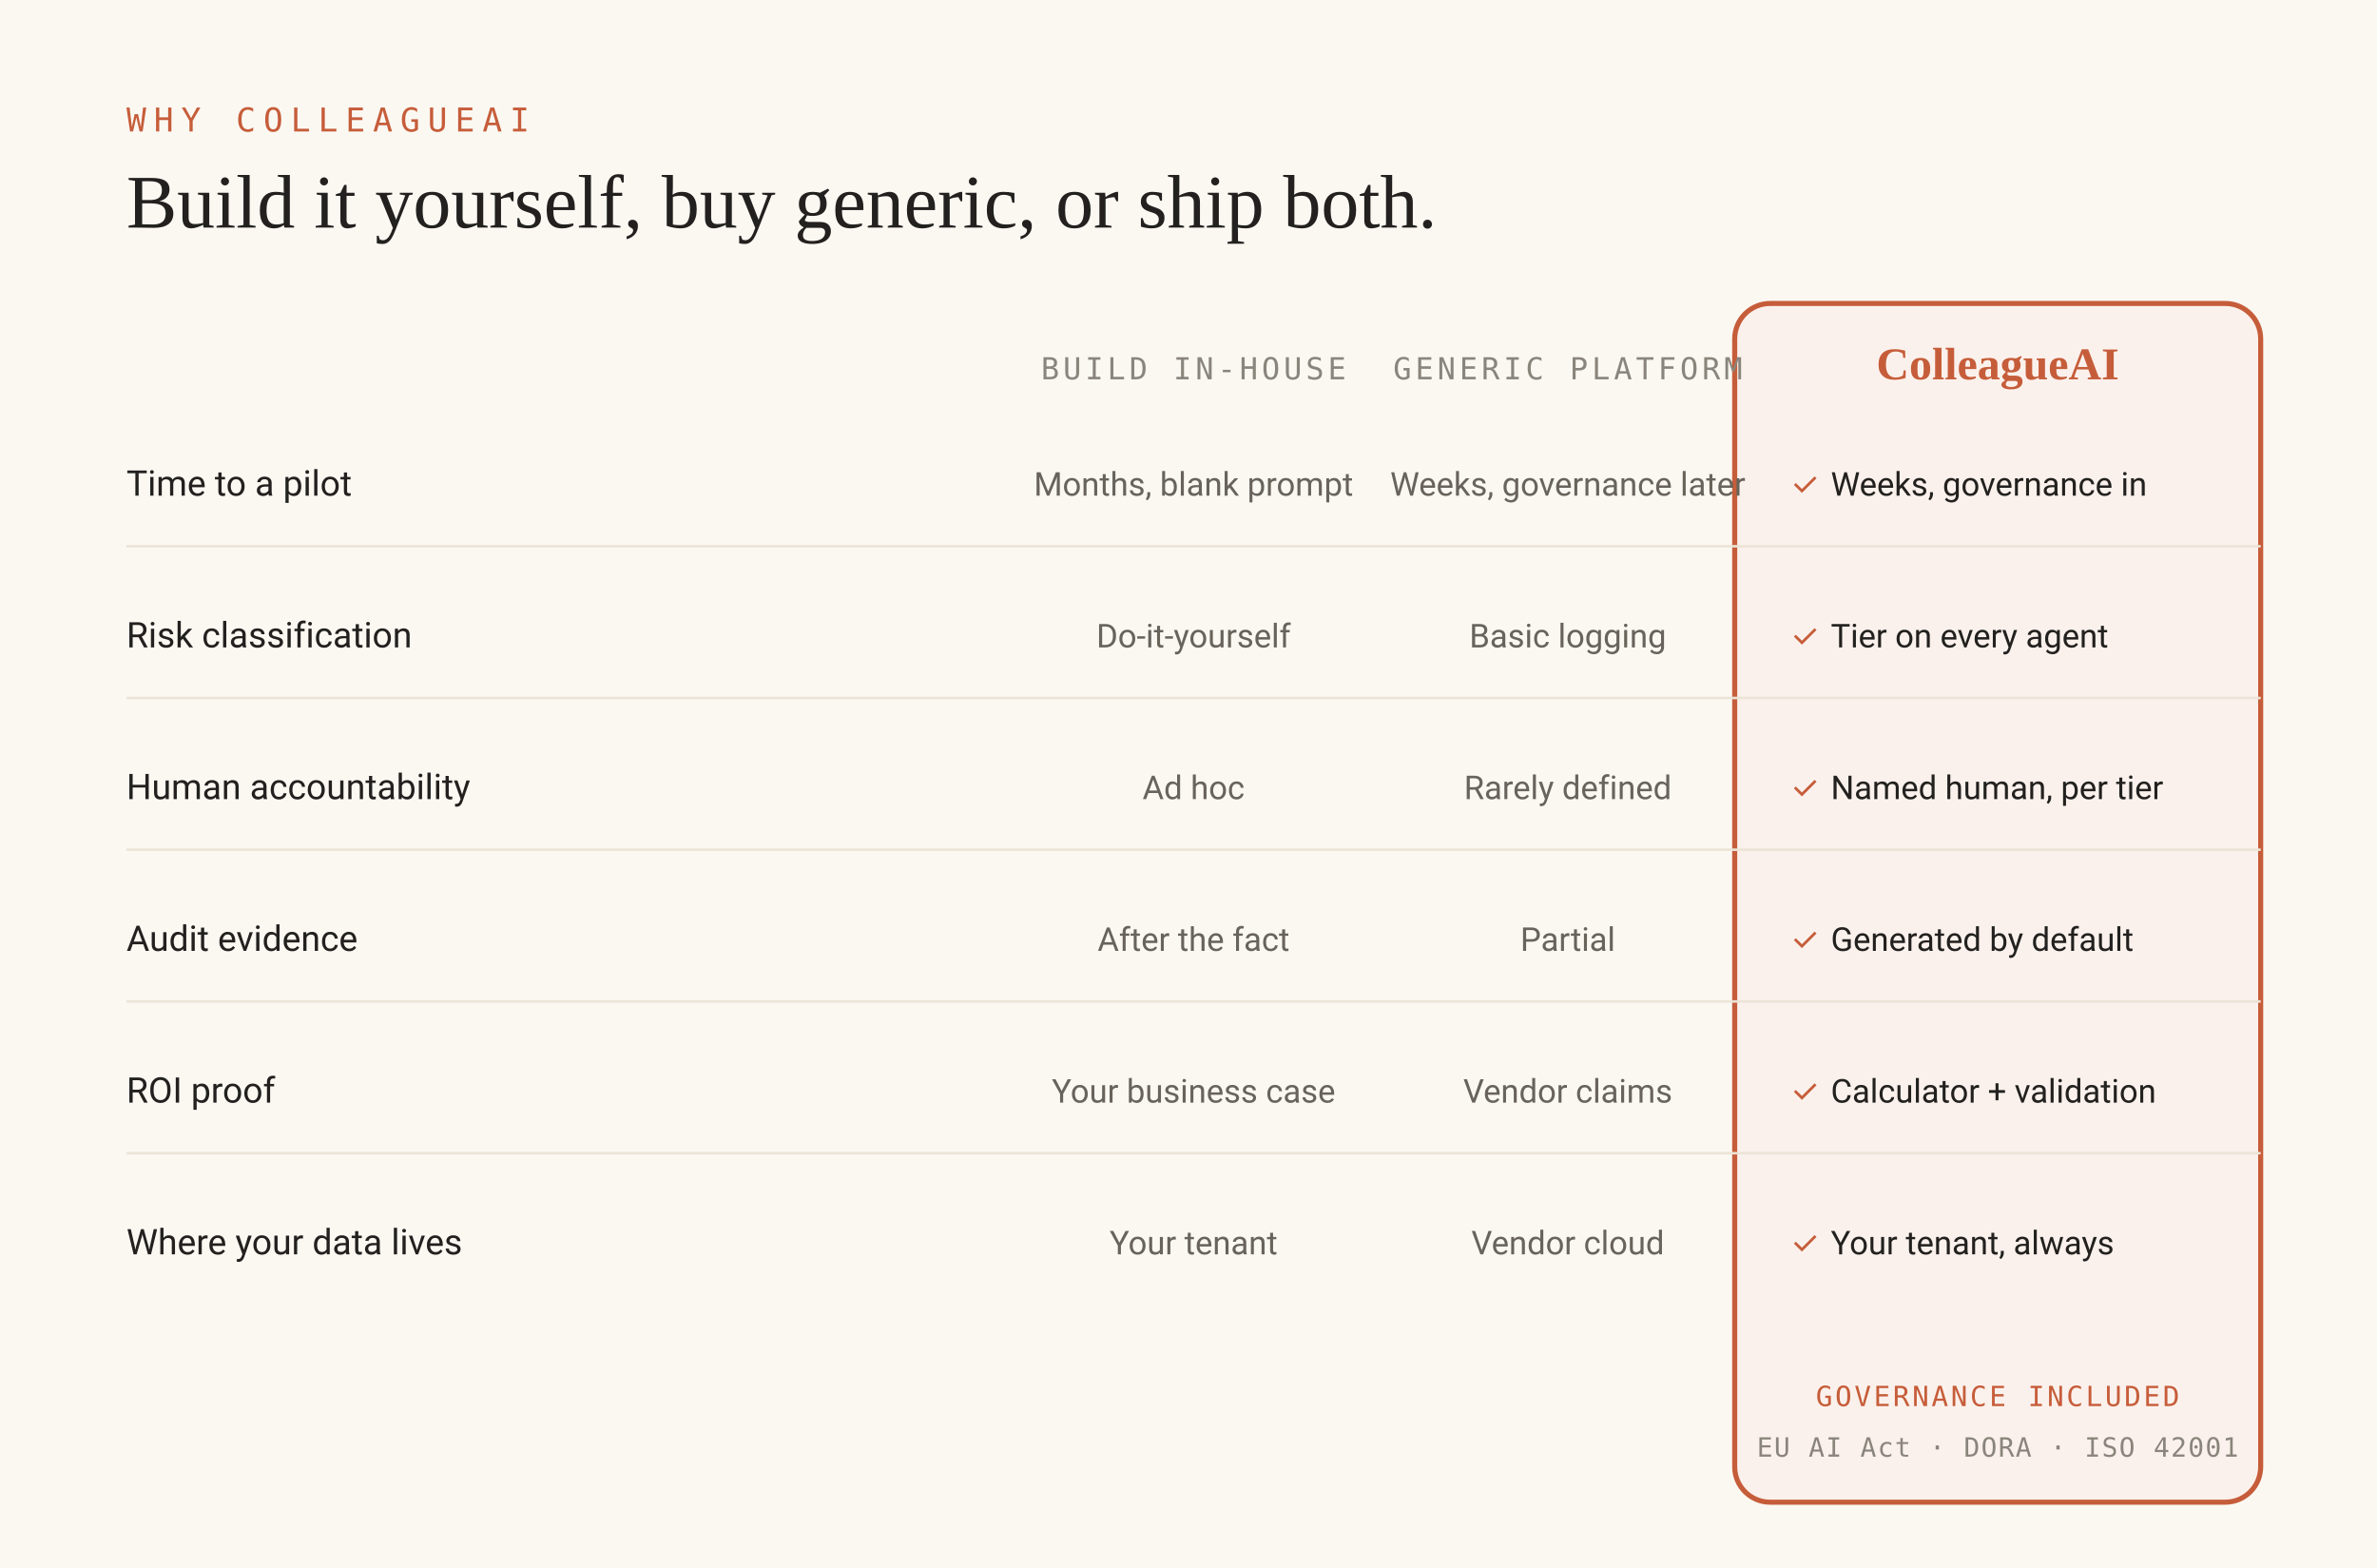
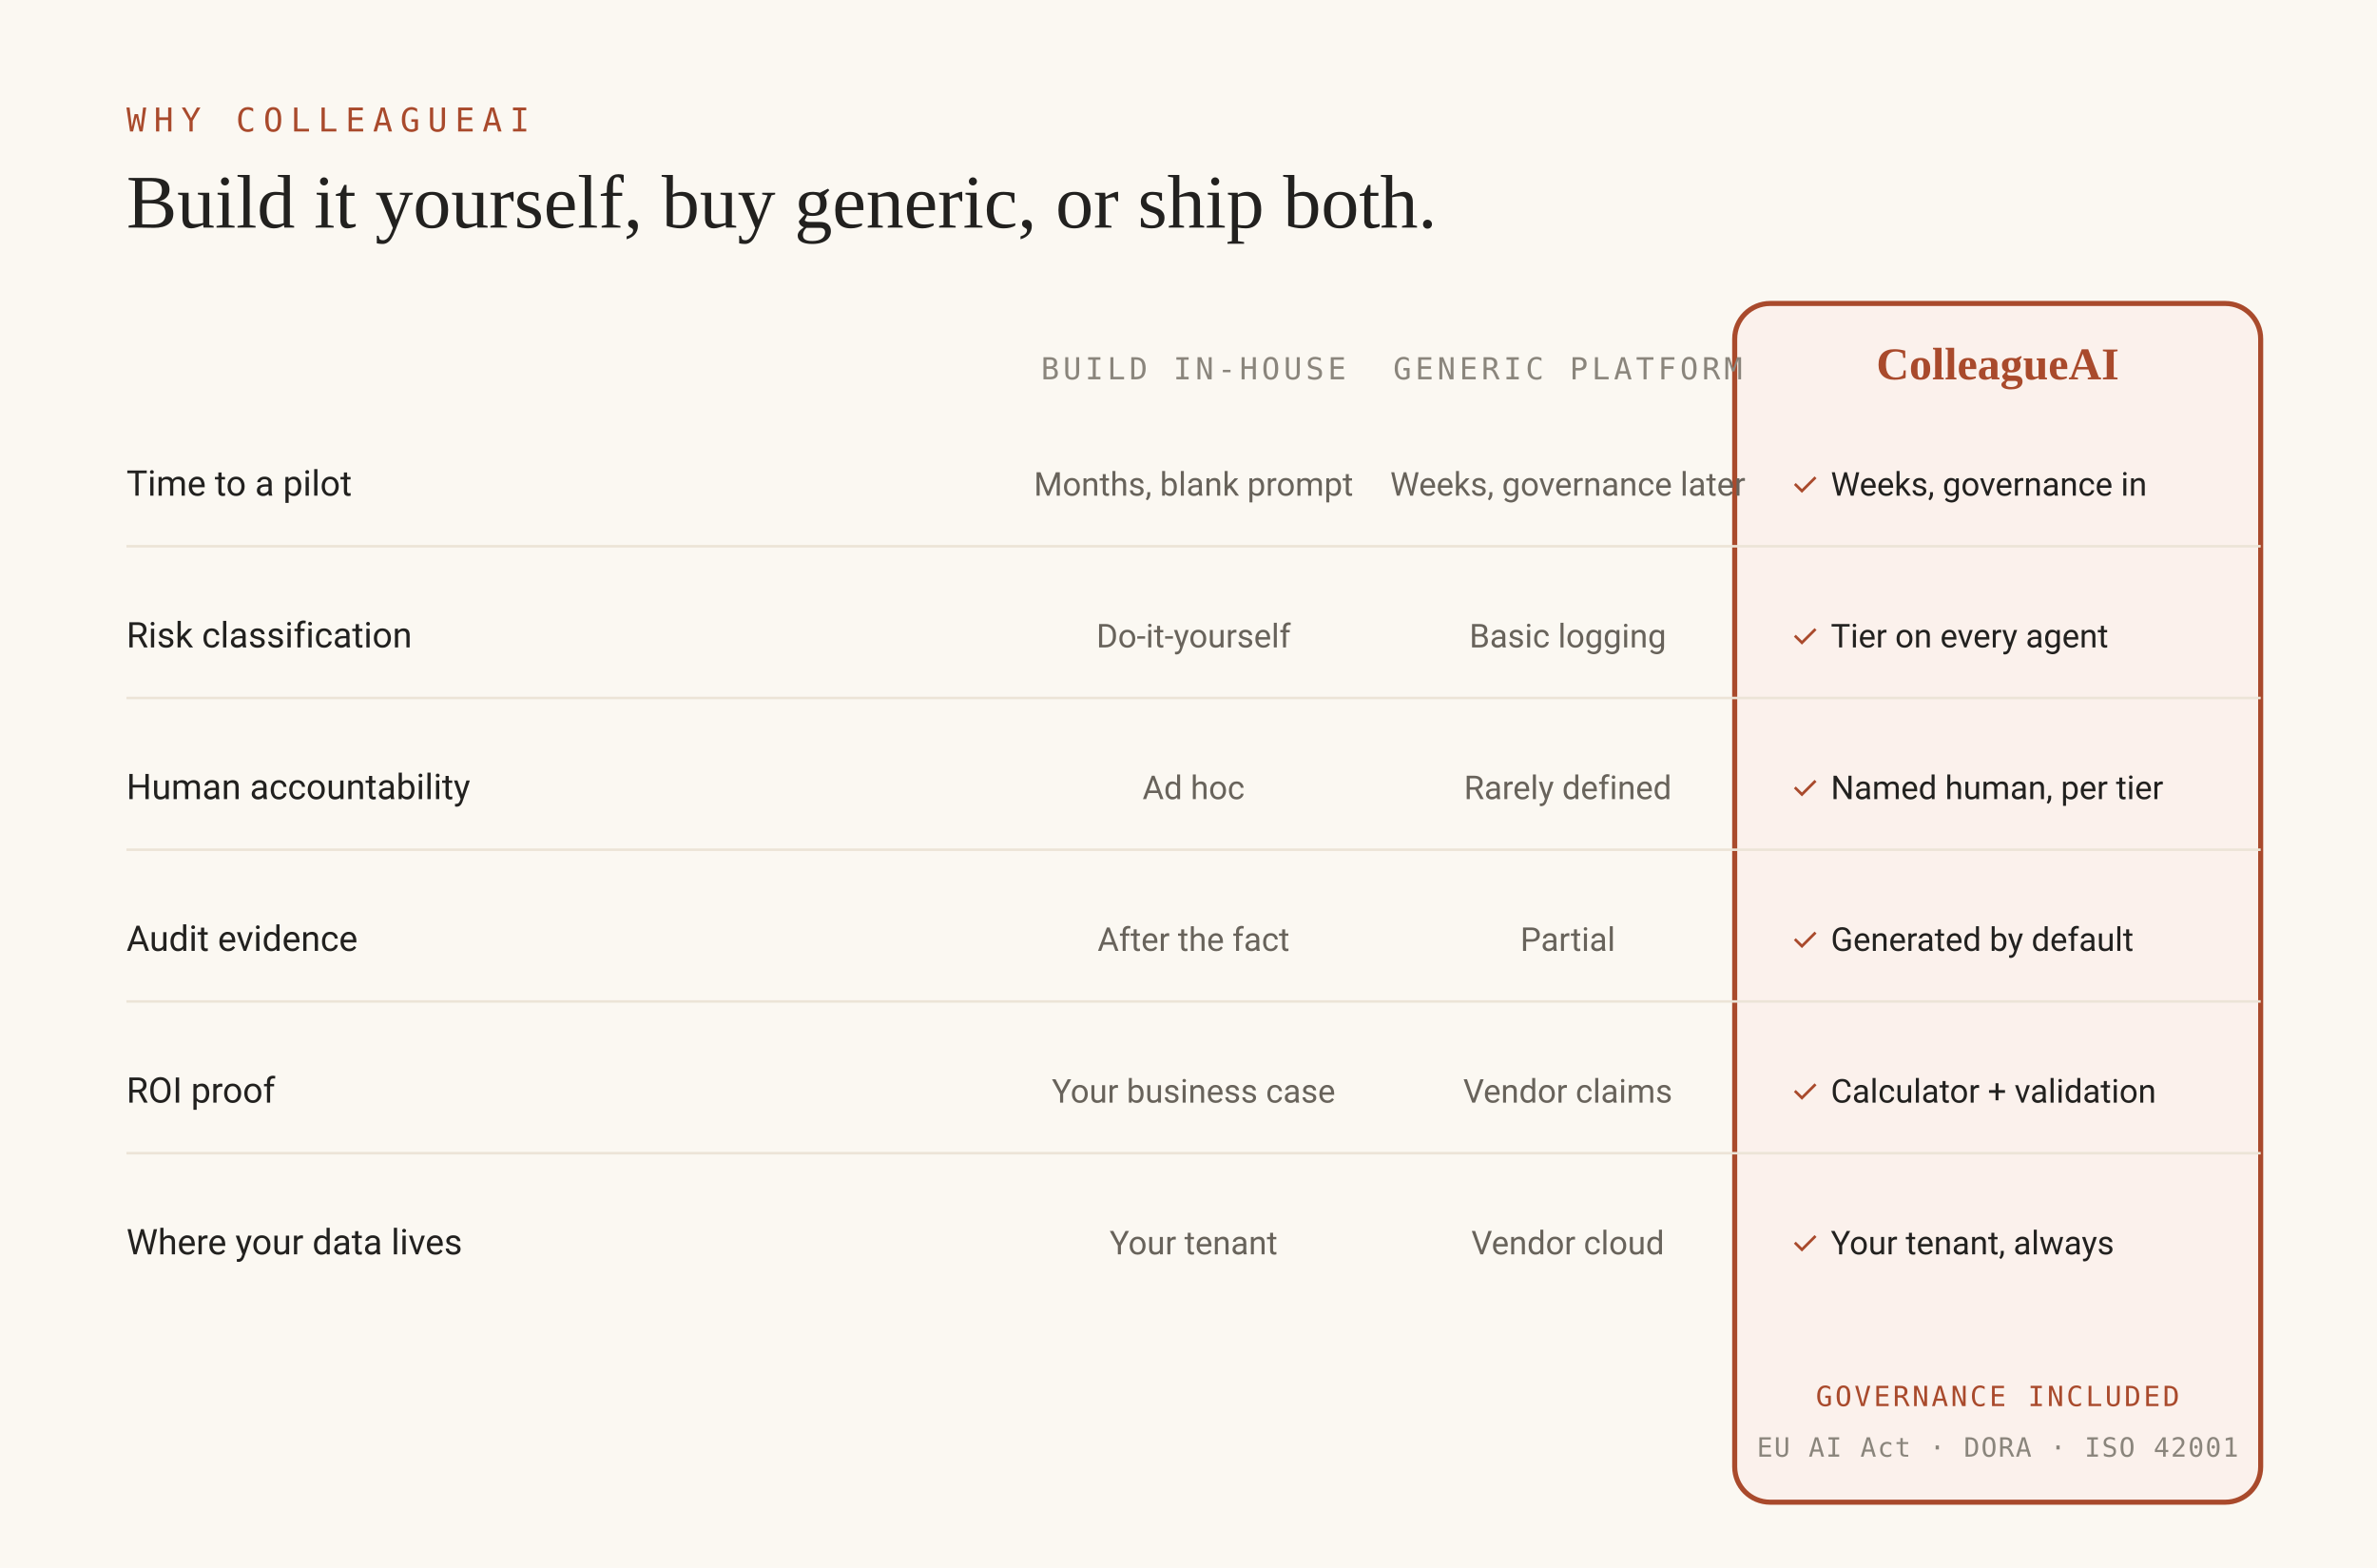
<svg xmlns="http://www.w3.org/2000/svg" viewBox="0 0 940 620" font-family="system-ui,-apple-system,'Segoe UI',Roboto,sans-serif">
  <defs>
    <style>
      .serif{font-family:Georgia,'Times New Roman',serif}
      .mono{font-family:ui-monospace,SFMono-Regular,Menlo,monospace}
      .val{font-size:13px;fill:#68635b}
      .lbl{font-size:14px;fill:#22211F}
    </style>
  </defs>
  <rect width="940" height="620" fill="#FBF8F2" />
-   <text x="50" y="52" class="mono" font-size="13" letter-spacing="3" fill="#c65d3a">WHY COLLEAGUEAI</text>
+   <text x="50" y="52" class="mono" font-size="13" letter-spacing="3" fill="#a94a2c">WHY COLLEAGUEAI</text>
  <text x="50" y="90" class="serif" font-size="30" fill="#22211F">Build it yourself, buy generic, or ship both.</text>
-   <rect x="686" y="120" width="208" height="474" rx="14" fill="#fbf1ec" stroke="#c65d3a" stroke-width="2" />
+   <rect x="686" y="120" width="208" height="474" rx="14" fill="#fbf1ec" stroke="#a94a2c" stroke-width="2" />
  <text x="472" y="150" class="mono" font-size="12" letter-spacing="1.5" fill="#8a857c" text-anchor="middle">BUILD IN-HOUSE</text>
  <text x="620" y="150" class="mono" font-size="12" letter-spacing="1.5" fill="#8a857c" text-anchor="middle">GENERIC PLATFORM</text>
-   <text x="790" y="150" class="serif" font-size="18" fill="#c65d3a" text-anchor="middle" font-weight="bold">ColleagueAI</text>
+   <text x="790" y="150" class="serif" font-size="18" fill="#a94a2c" text-anchor="middle" font-weight="bold">ColleagueAI</text>
  <g>
    <text x="50" y="196" class="lbl">Time to a pilot</text>
    <text x="472" y="196" class="val" text-anchor="middle">Months, blank prompt</text>
    <text x="620" y="196" class="val" text-anchor="middle">Weeks, governance later</text>
-     <text x="708" y="196" font-size="13" fill="#c65d3a">✓</text>
+     <text x="708" y="196" font-size="13" fill="#a94a2c">✓</text>
    <text x="724" y="196" font-size="13" fill="#22211F">Weeks, governance in</text>
    <line x1="50" y1="216" x2="894" y2="216" stroke="#ece4d7" stroke-width="1" />
    <text x="50" y="256" class="lbl">Risk classification</text>
    <text x="472" y="256" class="val" text-anchor="middle">Do-it-yourself</text>
    <text x="620" y="256" class="val" text-anchor="middle">Basic logging</text>
-     <text x="708" y="256" font-size="13" fill="#c65d3a">✓</text>
+     <text x="708" y="256" font-size="13" fill="#a94a2c">✓</text>
    <text x="724" y="256" font-size="13" fill="#22211F">Tier on every agent</text>
    <line x1="50" y1="276" x2="894" y2="276" stroke="#ece4d7" stroke-width="1" />
    <text x="50" y="316" class="lbl">Human accountability</text>
    <text x="472" y="316" class="val" text-anchor="middle">Ad hoc</text>
    <text x="620" y="316" class="val" text-anchor="middle">Rarely defined</text>
-     <text x="708" y="316" font-size="13" fill="#c65d3a">✓</text>
+     <text x="708" y="316" font-size="13" fill="#a94a2c">✓</text>
    <text x="724" y="316" font-size="13" fill="#22211F">Named human, per tier</text>
    <line x1="50" y1="336" x2="894" y2="336" stroke="#ece4d7" stroke-width="1" />
    <text x="50" y="376" class="lbl">Audit evidence</text>
    <text x="472" y="376" class="val" text-anchor="middle">After the fact</text>
    <text x="620" y="376" class="val" text-anchor="middle">Partial</text>
-     <text x="708" y="376" font-size="13" fill="#c65d3a">✓</text>
+     <text x="708" y="376" font-size="13" fill="#a94a2c">✓</text>
    <text x="724" y="376" font-size="13" fill="#22211F">Generated by default</text>
    <line x1="50" y1="396" x2="894" y2="396" stroke="#ece4d7" stroke-width="1" />
    <text x="50" y="436" class="lbl">ROI proof</text>
    <text x="472" y="436" class="val" text-anchor="middle">Your business case</text>
    <text x="620" y="436" class="val" text-anchor="middle">Vendor claims</text>
-     <text x="708" y="436" font-size="13" fill="#c65d3a">✓</text>
+     <text x="708" y="436" font-size="13" fill="#a94a2c">✓</text>
    <text x="724" y="436" font-size="13" fill="#22211F">Calculator + validation</text>
    <line x1="50" y1="456" x2="894" y2="456" stroke="#ece4d7" stroke-width="1" />
    <text x="50" y="496" class="lbl">Where your data lives</text>
    <text x="472" y="496" class="val" text-anchor="middle">Your tenant</text>
    <text x="620" y="496" class="val" text-anchor="middle">Vendor cloud</text>
-     <text x="708" y="496" font-size="13" fill="#c65d3a">✓</text>
+     <text x="708" y="496" font-size="13" fill="#a94a2c">✓</text>
    <text x="724" y="496" font-size="13" fill="#22211F">Your tenant, always</text>
  </g>
-   <text x="790" y="556" class="mono" font-size="11" letter-spacing="1" fill="#c65d3a" text-anchor="middle">GOVERNANCE INCLUDED</text>
+   <text x="790" y="556" class="mono" font-size="11" letter-spacing="1" fill="#a94a2c" text-anchor="middle">GOVERNANCE INCLUDED</text>
  <text x="790" y="576" class="mono" font-size="10.5" letter-spacing="0.5" fill="#8a857c" text-anchor="middle">EU AI Act · DORA · ISO 42001</text>
</svg>
